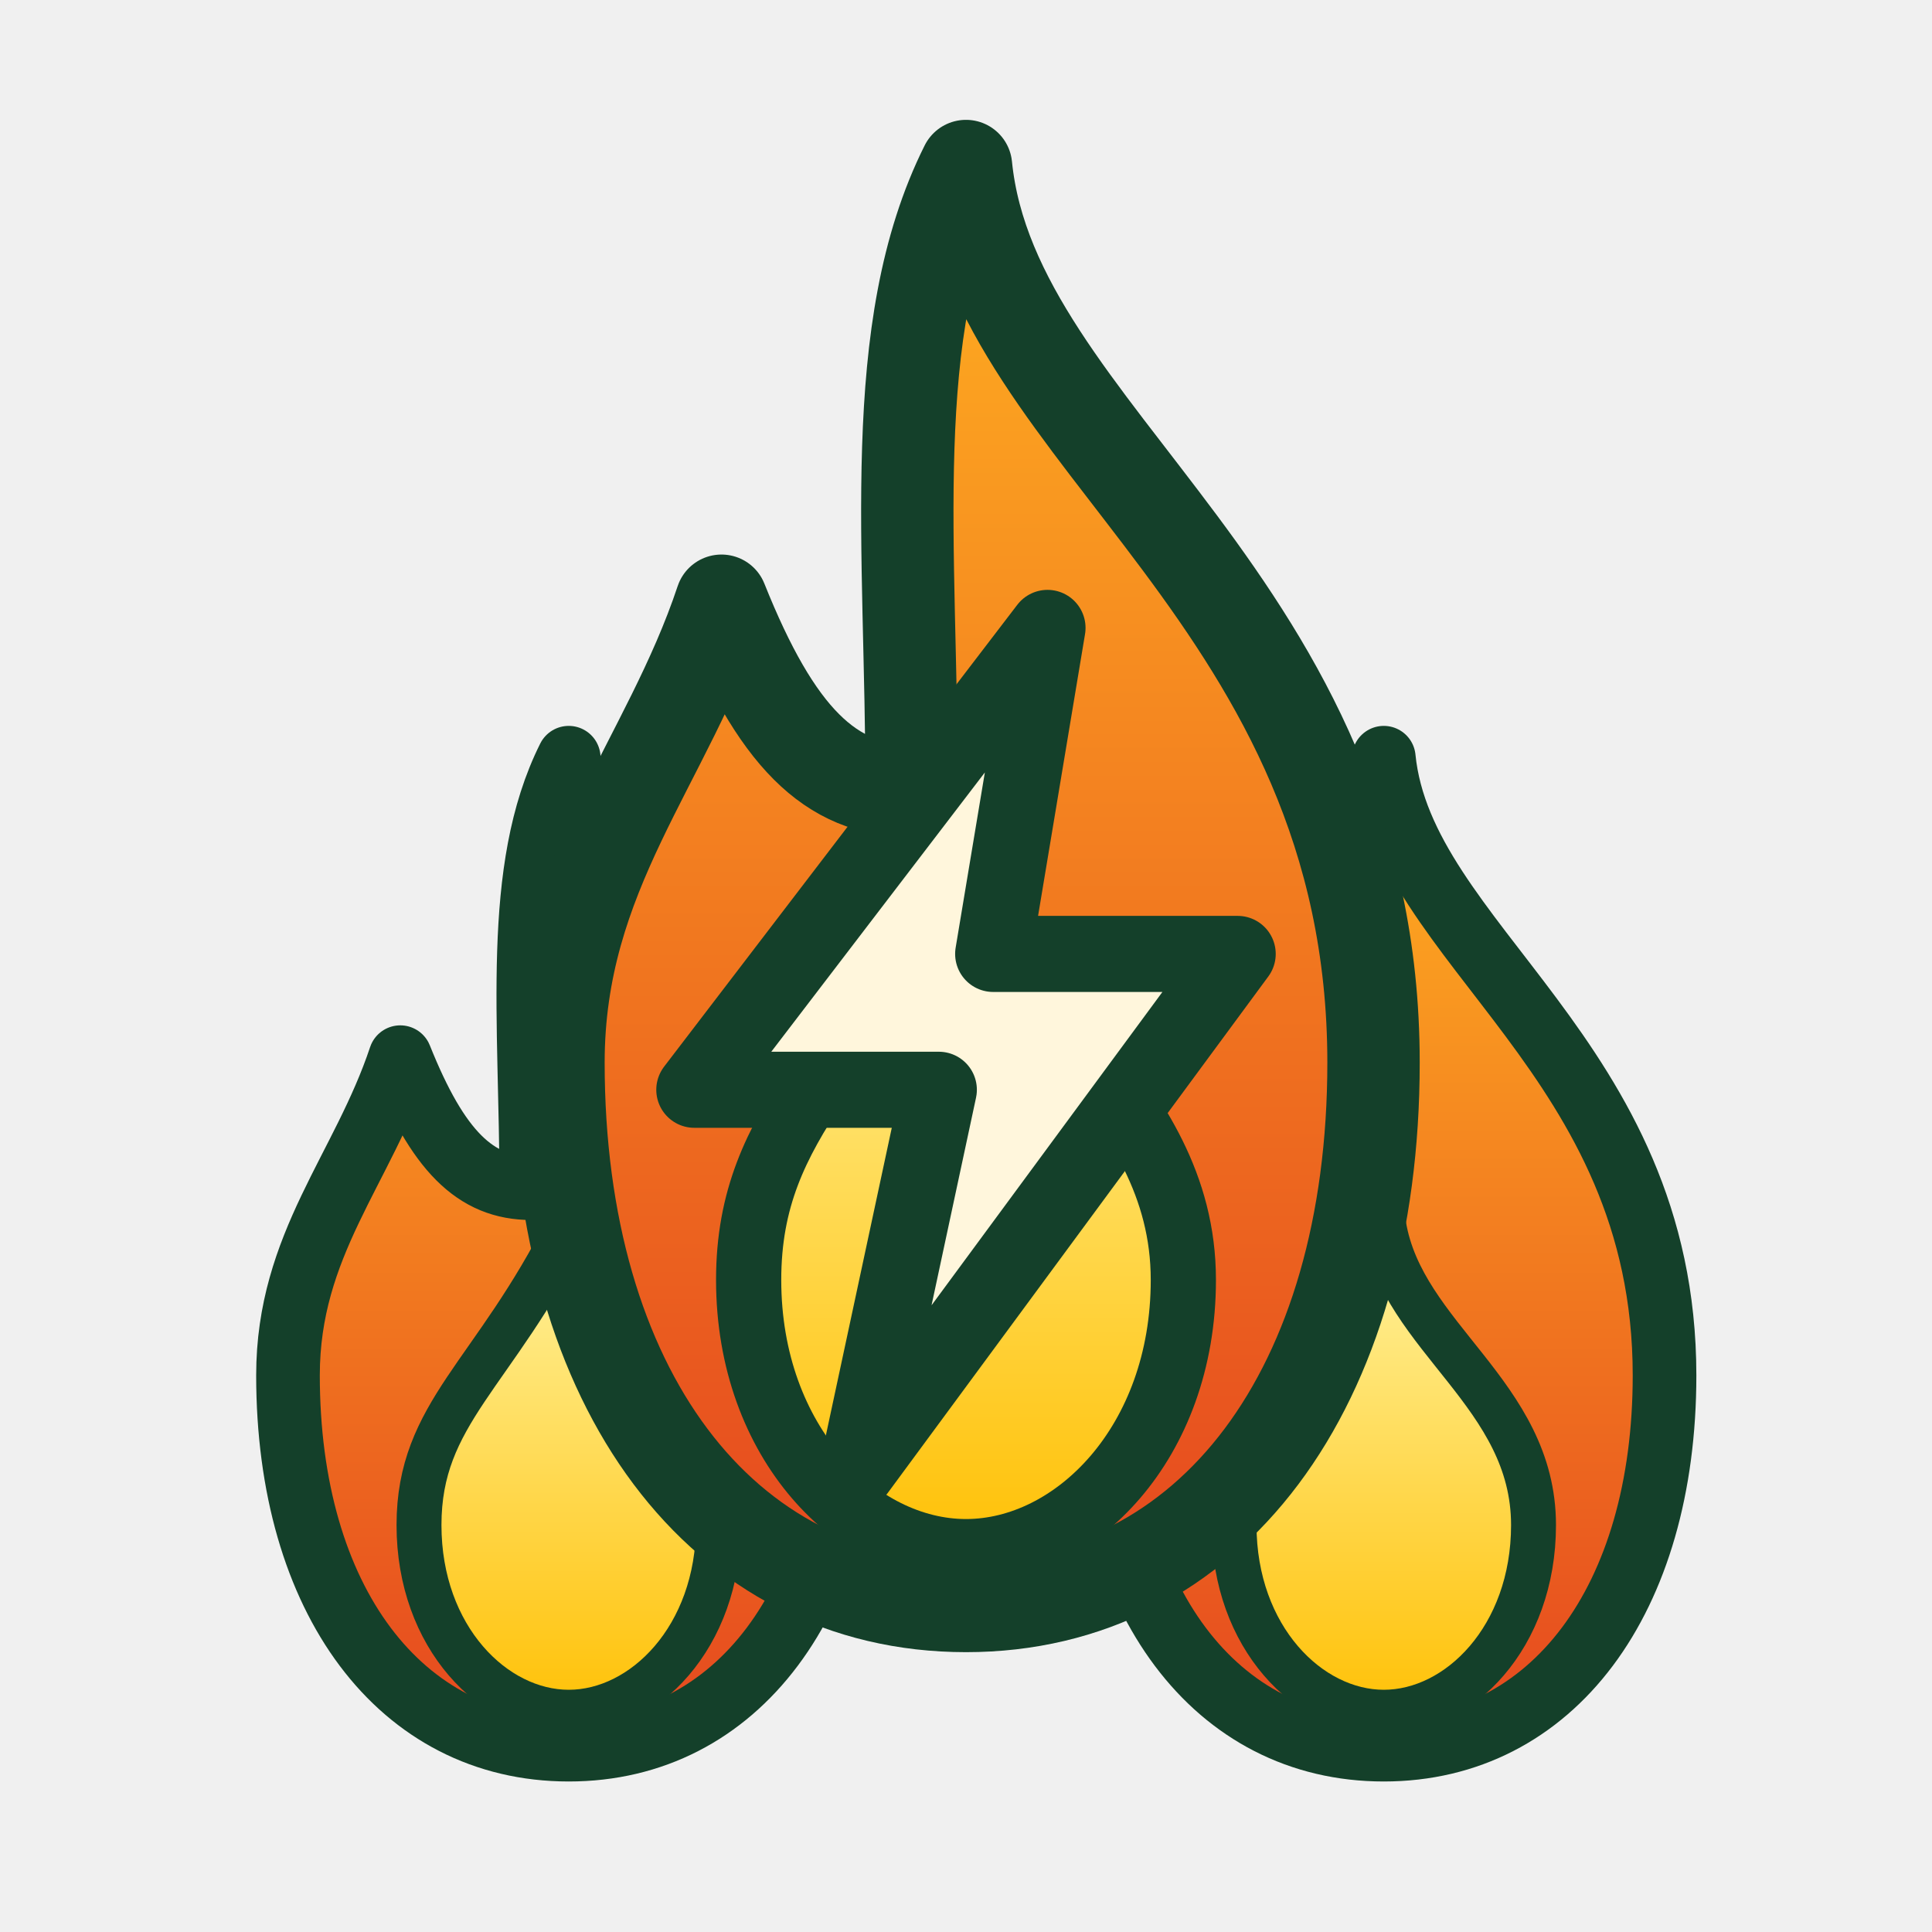
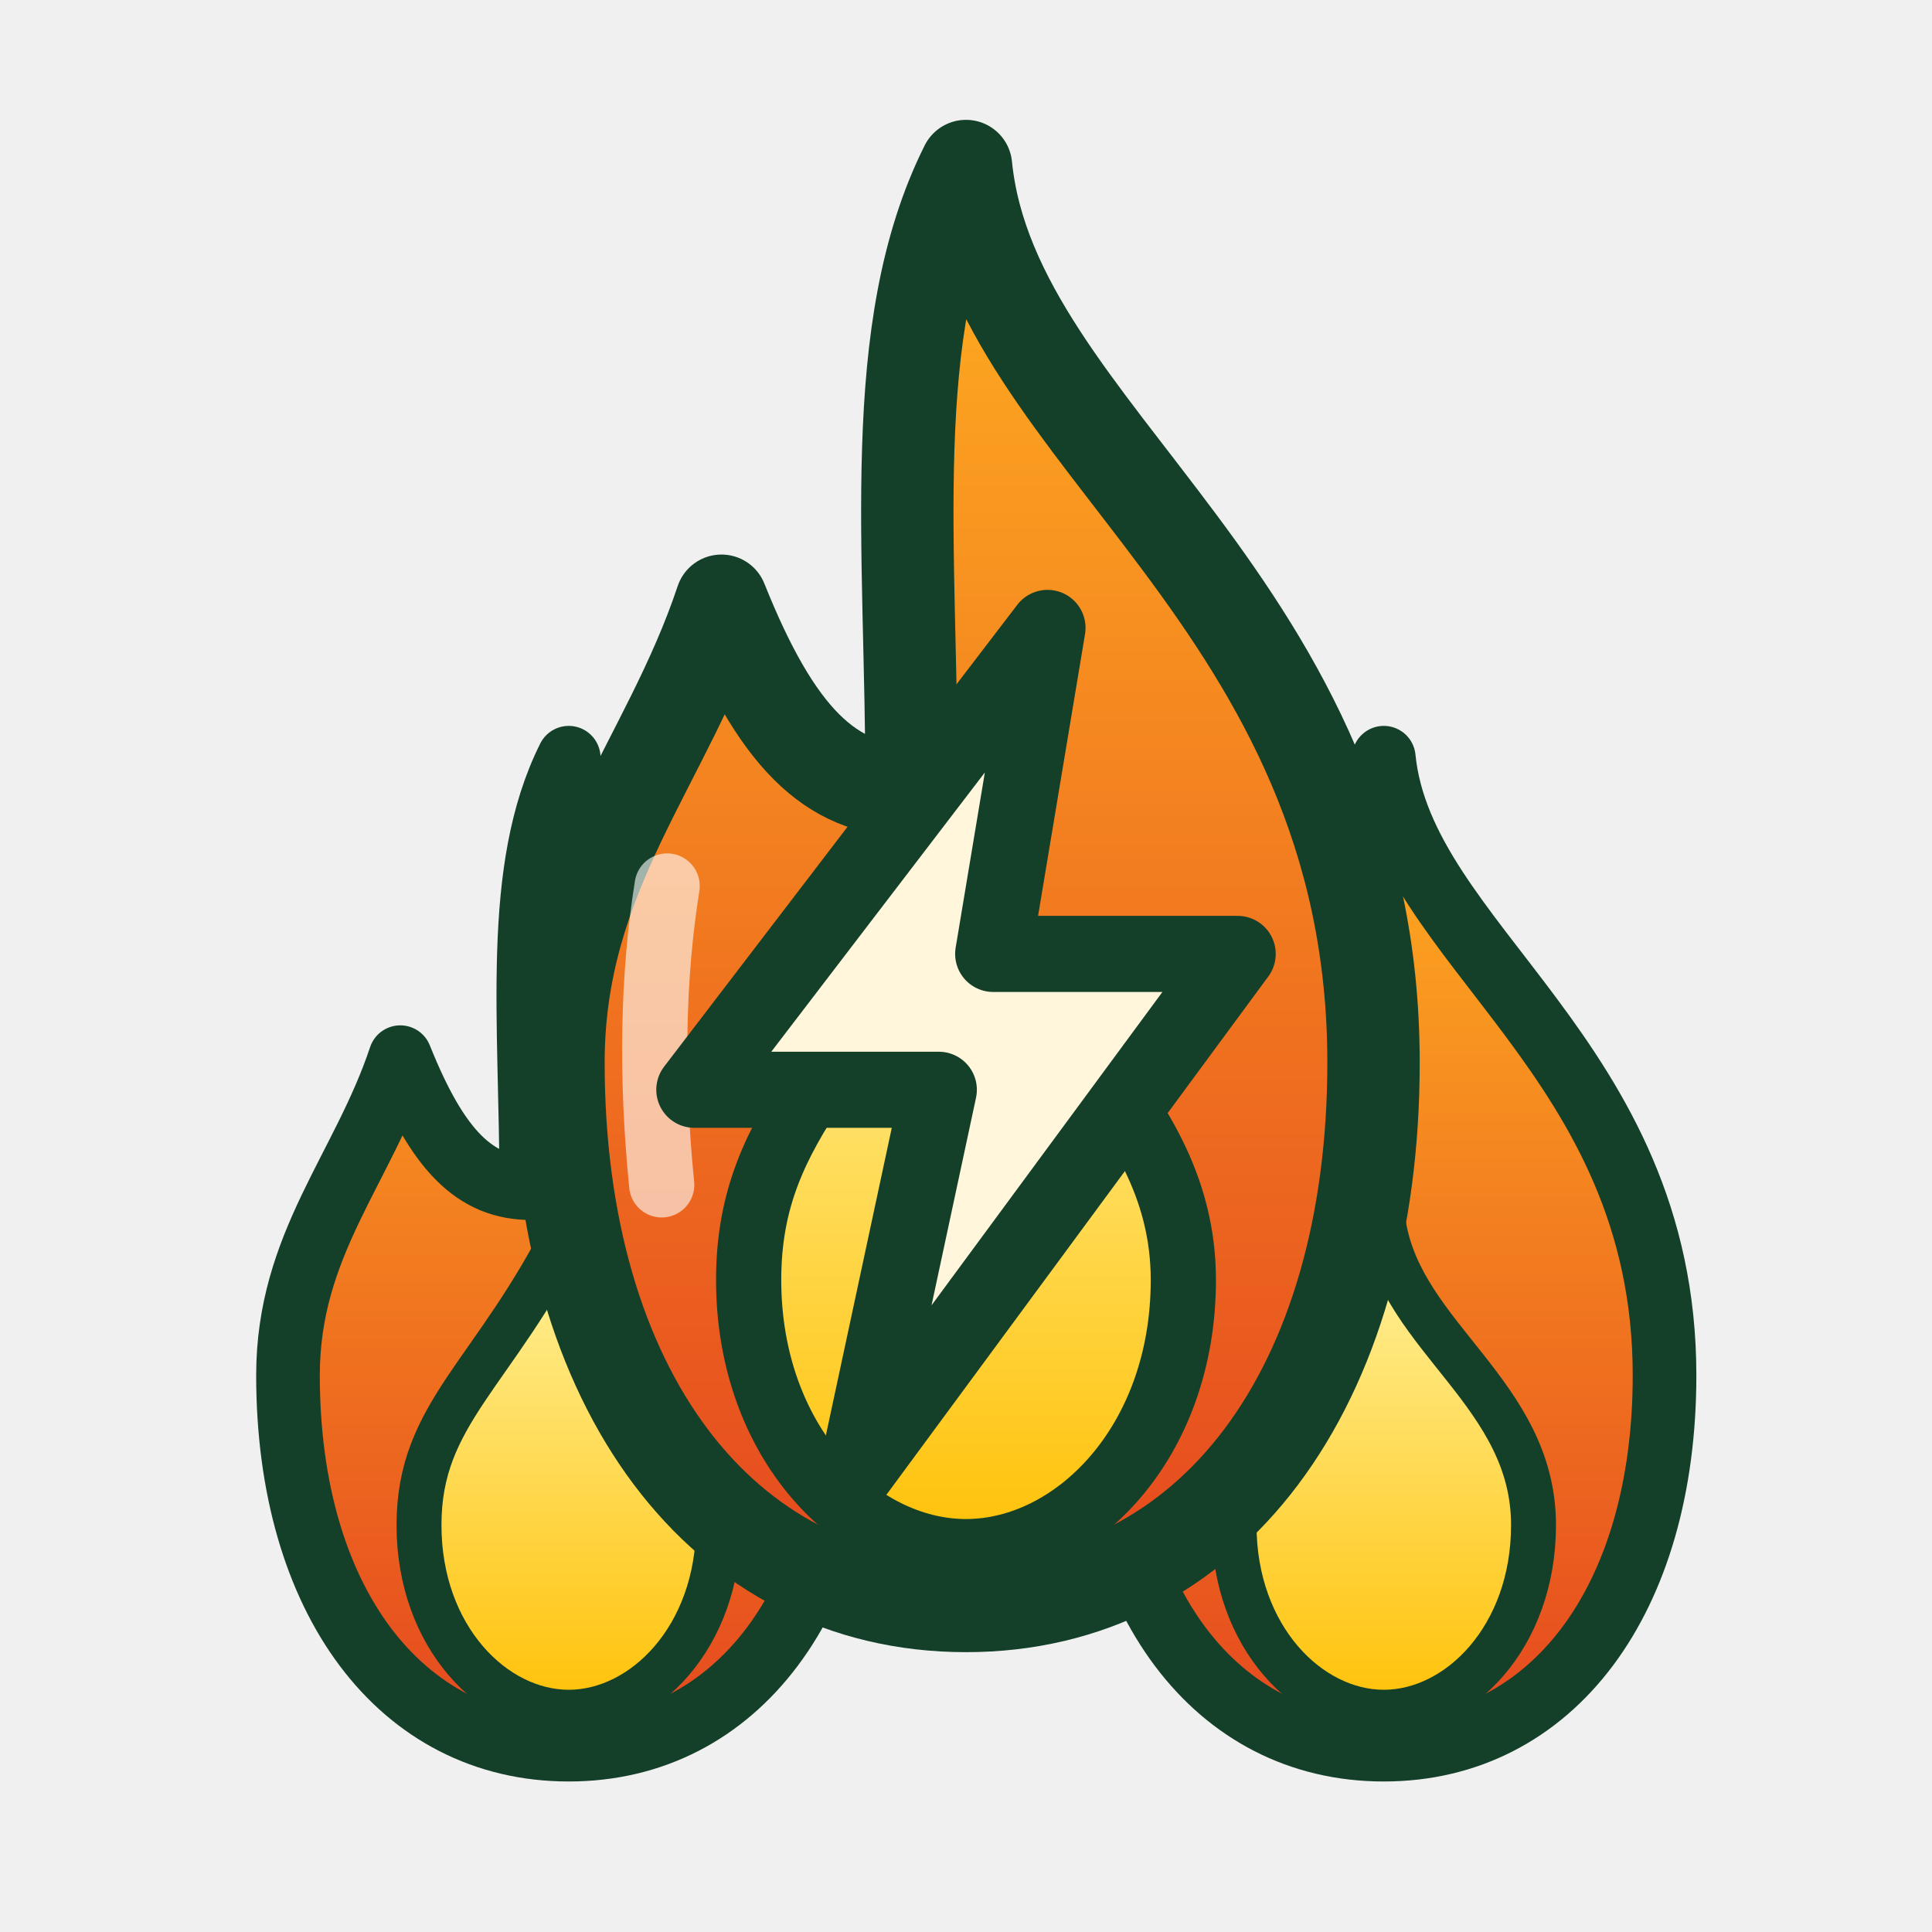
<svg xmlns="http://www.w3.org/2000/svg" viewBox="0 0 64 64" width="64" height="64">
  <defs>
    <linearGradient id="streak_10_o" x1="0" y1="0" x2="0" y2="1">
      <stop offset="0" stop-color="#FFB020" />
      <stop offset="1" stop-color="#E5471F" />
    </linearGradient>
    <linearGradient id="streak_10_y" x1="0" y1="0" x2="0" y2="1">
      <stop offset="0" stop-color="#FFF3A0" />
      <stop offset="1" stop-color="#FFC107" />
    </linearGradient>
    <linearGradient id="streak_10_b" x1="0" y1="0" x2="0" y2="1">
      <stop offset="0" stop-color="#FFEE58" />
      <stop offset="1" stop-color="#FF9800" />
    </linearGradient>
  </defs>
  <g transform="translate(-1 22) scale(0.62)">
    <path d="M32 5 C33 15 47 21 47 38 C47 50 41 58 32 58 C23 58 17 50 17 38 C17 31 21 27 23 21 C25 26 27 28 30 28 C30 19 29 11 32 5 Z" fill="url(#streak_10_o)" stroke="#14402a" stroke-width="3.4" stroke-linejoin="round" stroke-linecap="round" />
    <path d="M32 30 C33 36 40 39 40 46 C40 52 36 56 32 56 C28 56 24 52 24 46 C24 40 28 38 32 30 Z" fill="url(#streak_10_y)" stroke="#14402a" stroke-width="2.4" stroke-linejoin="round" />
  </g>
  <g transform="translate(26 22) scale(0.62)">
    <path d="M32 5 C33 15 47 21 47 38 C47 50 41 58 32 58 C23 58 17 50 17 38 C17 31 21 27 23 21 C25 26 27 28 30 28 C30 19 29 11 32 5 Z" fill="url(#streak_10_o)" stroke="#14402a" stroke-width="3.4" stroke-linejoin="round" stroke-linecap="round" />
    <path d="M32 30 C33 36 40 39 40 46 C40 52 36 56 32 56 C28 56 24 52 24 46 C24 40 28 38 32 30 Z" fill="url(#streak_10_y)" stroke="#14402a" stroke-width="2.4" stroke-linejoin="round" />
  </g>
  <g transform="translate(3.2 1) scale(0.9)">
    <path d="M32 5 C33 15 47 21 47 38 C47 50 41 58 32 58 C23 58 17 50 17 38 C17 31 21 27 23 21 C25 26 27 28 30 28 C30 19 29 11 32 5 Z" fill="url(#streak_10_o)" stroke="#14402a" stroke-width="3.4" stroke-linejoin="round" stroke-linecap="round" />
    <path d="M32 30 C33 36 40 39 40 46 C40 52 36 56 32 56 C28 56 24 52 24 46 C24 40 28 38 32 30 Z" fill="url(#streak_10_y)" stroke="#14402a" stroke-width="2.4" stroke-linejoin="round" />
  </g>
+   <path transform="translate(3.2 1) scale(0.9)" d="M21 31.5 Q20.2 36.5 20.8 42.5" fill="none" stroke="#FFFFFF" stroke-opacity="0.6" stroke-width="2.4" stroke-linecap="round" />
  <path transform="translate(3.2 1) scale(0.9)" d="M35 22 L22 39 H31 L28 53 L42 34 H33 Z" fill="#FFF6DC" stroke="#14402a" stroke-width="2.8" stroke-linejoin="round" />
</svg>
